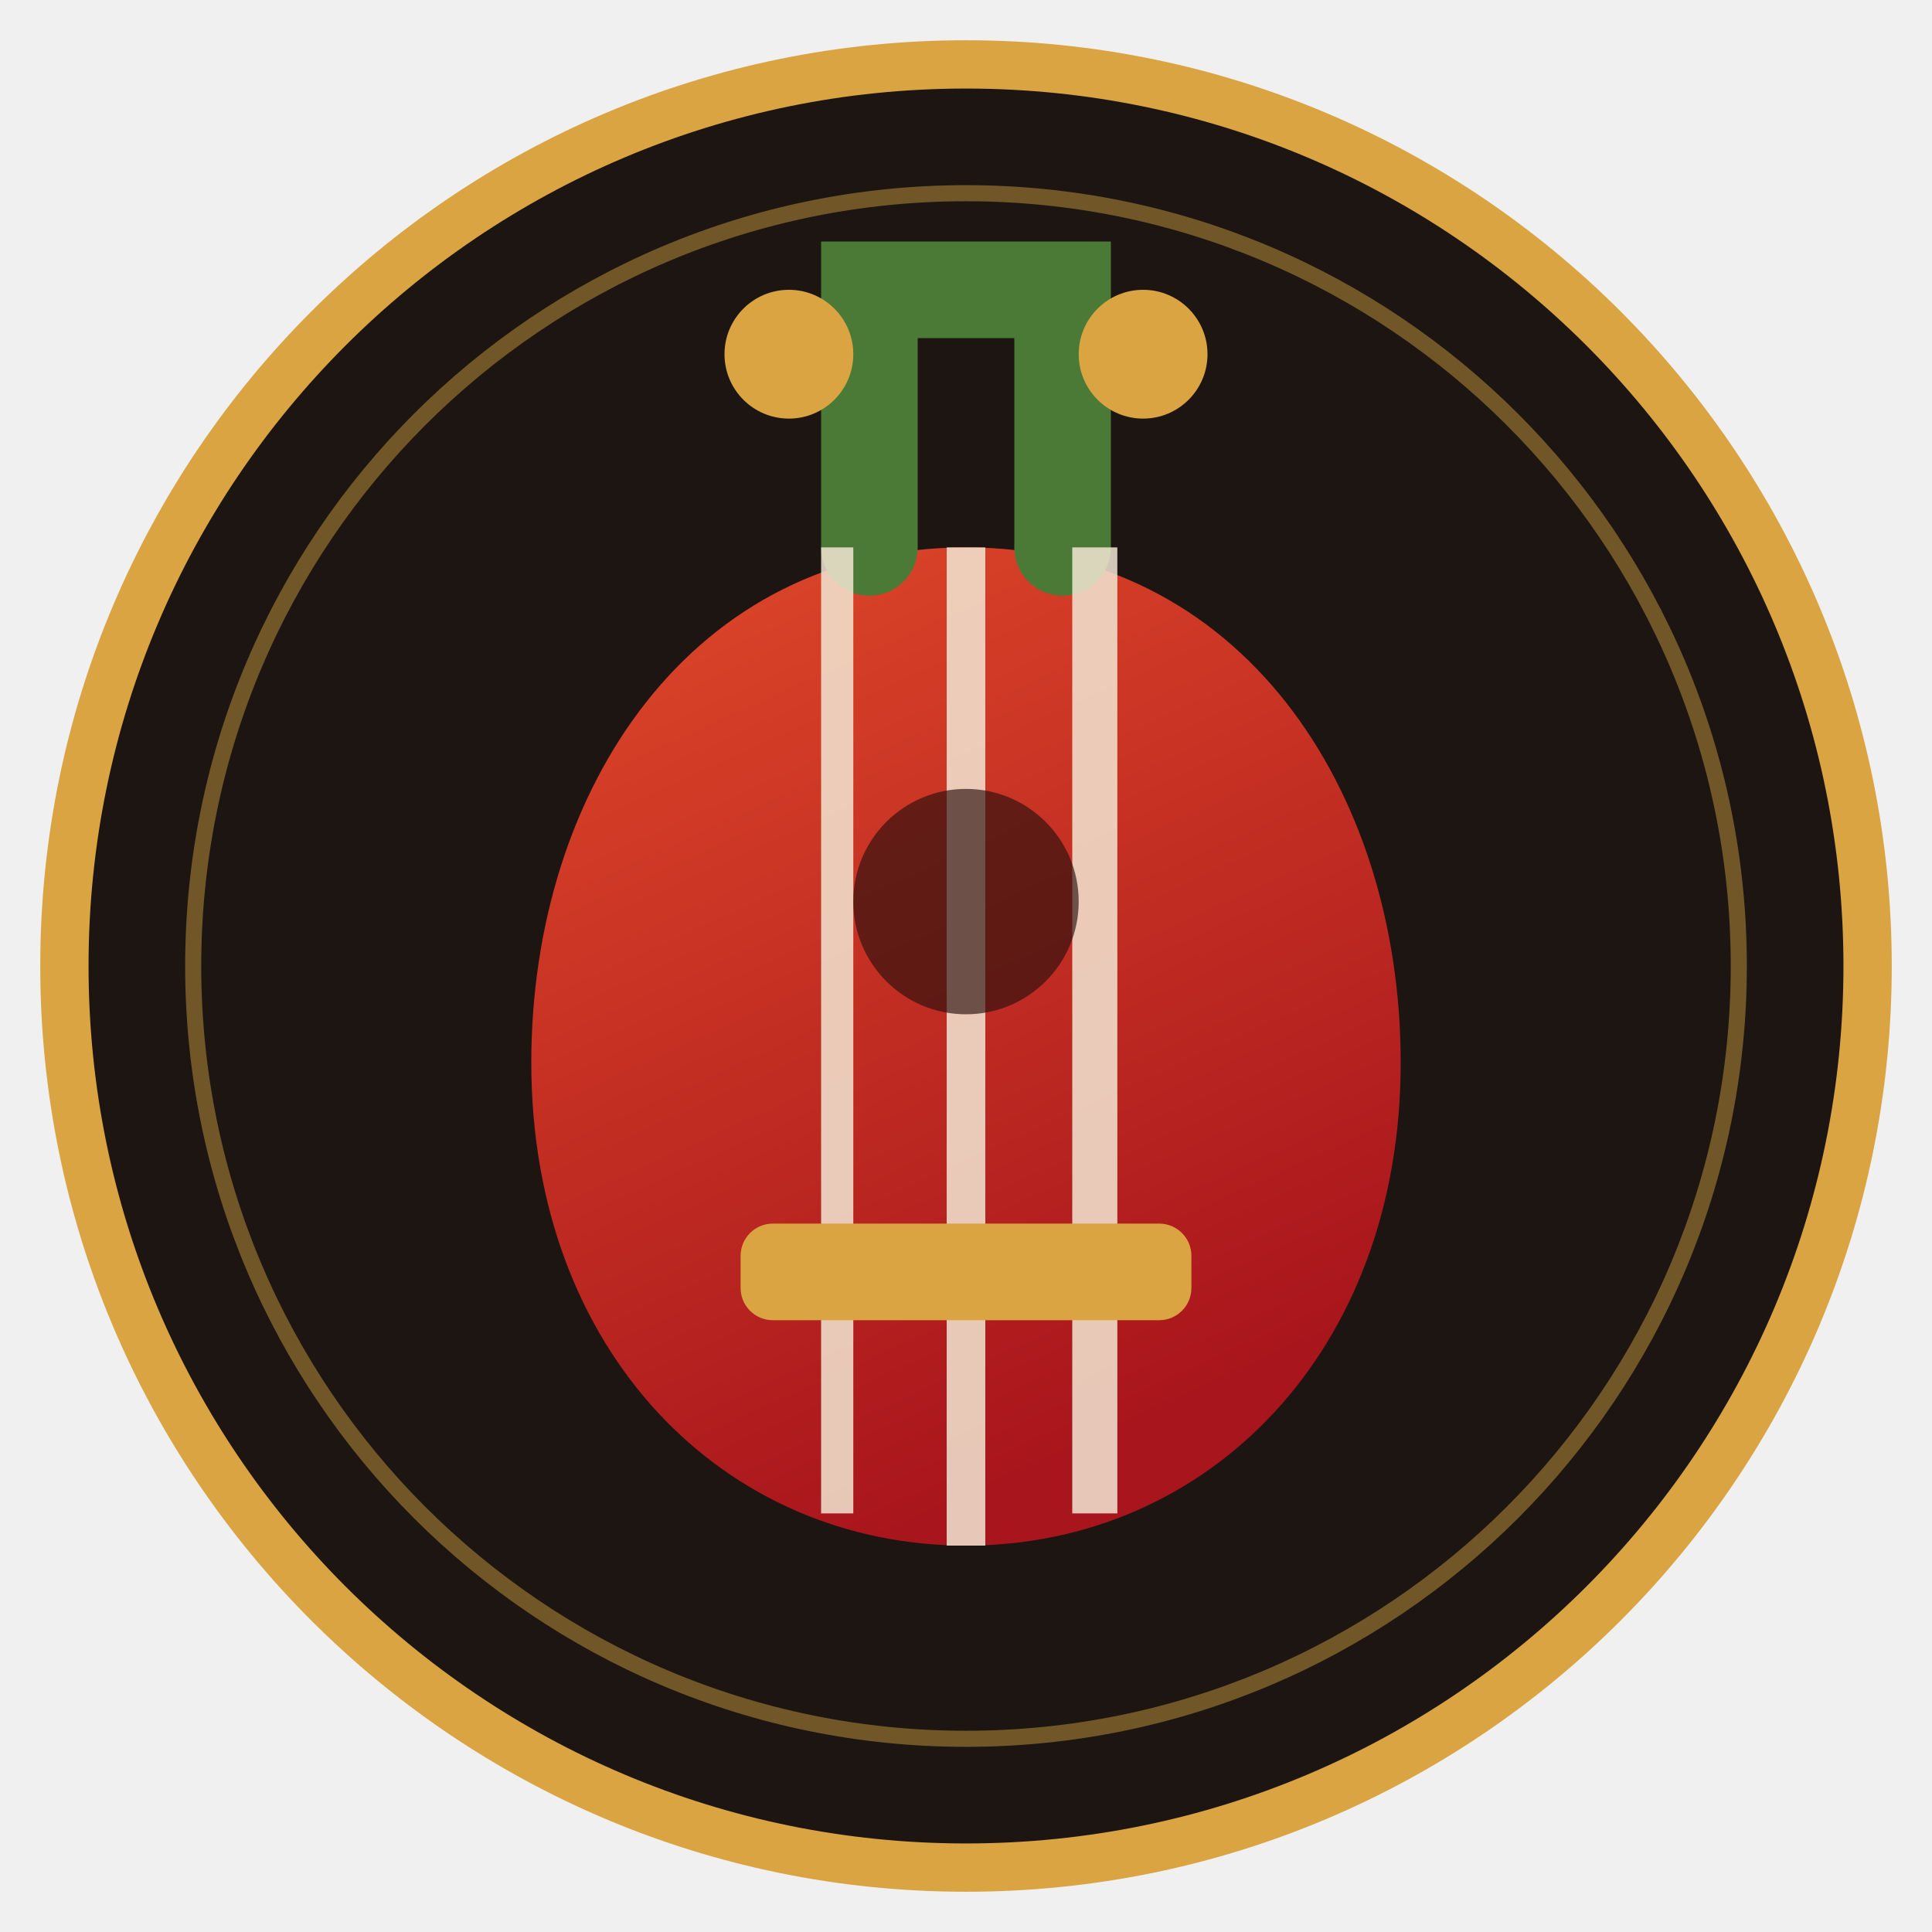
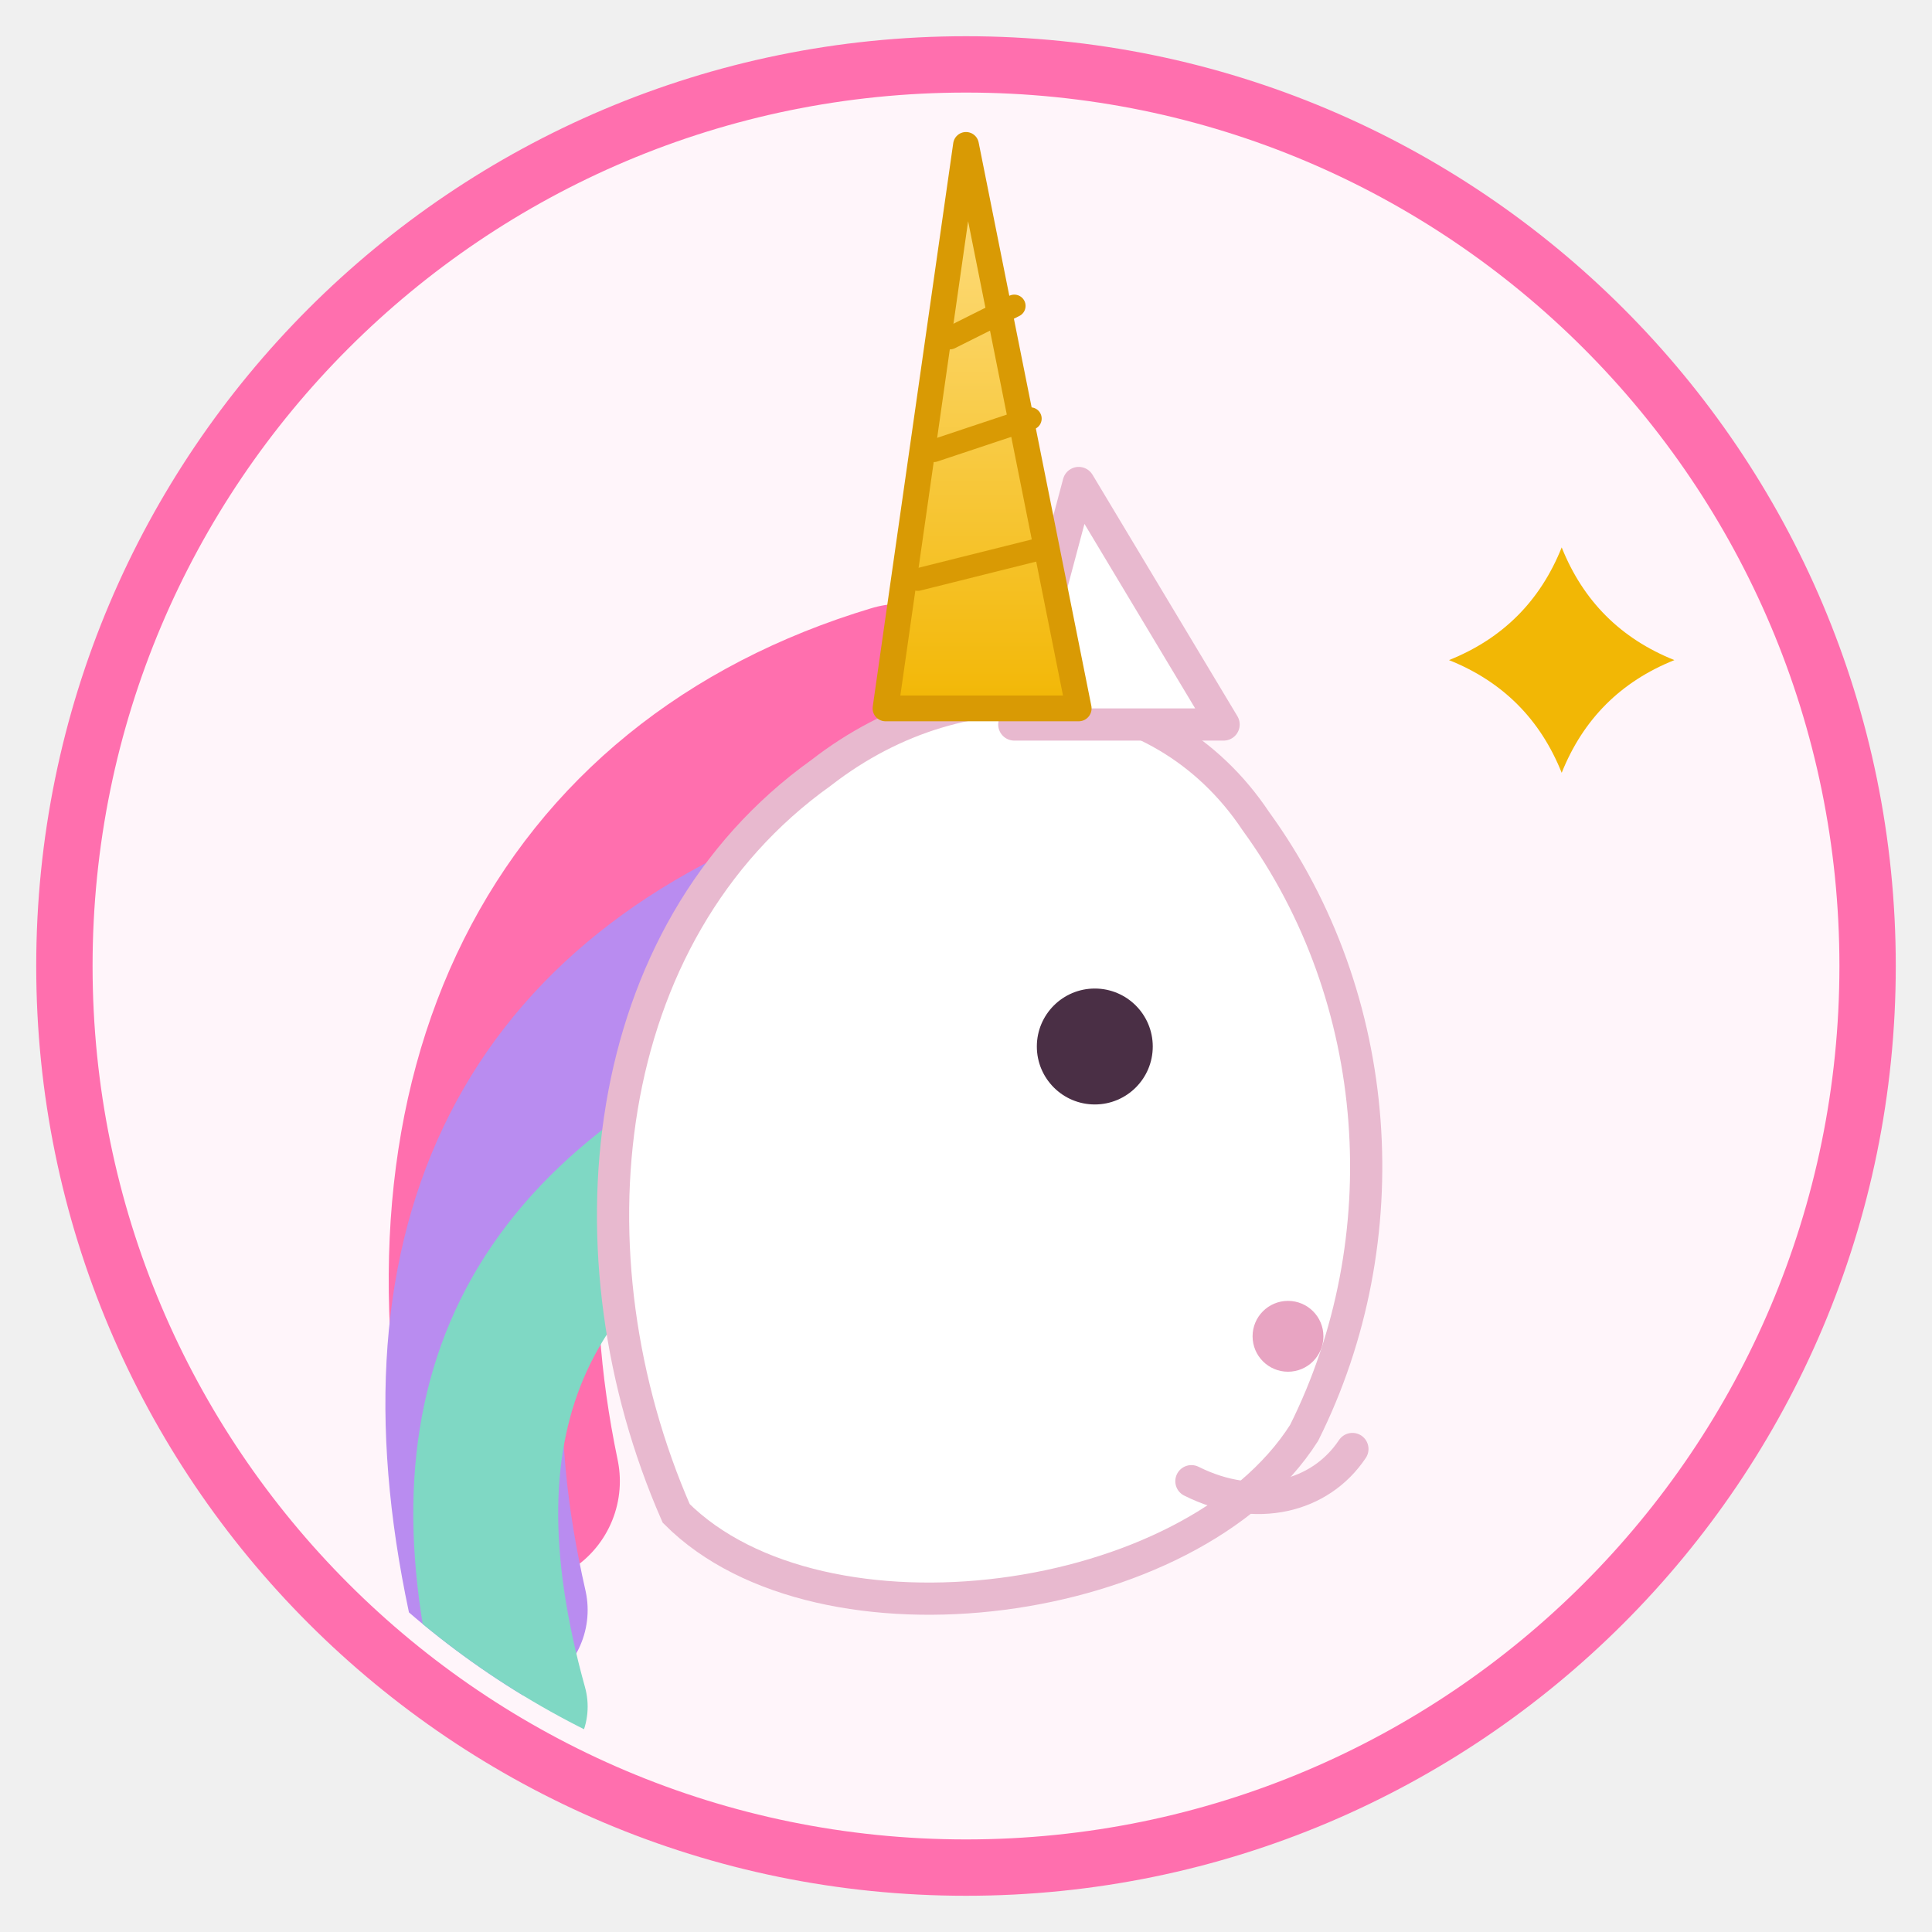
<svg xmlns="http://www.w3.org/2000/svg" viewBox="0 0 120 120" role="img" aria-label="Hot Sauce Guitar Kitchen">
  <defs>
-     <linearGradient id="pep" x1="0" y1="0" x2=".4" y2="1">
-       <stop offset="0" stop-color="#e0492a" />
-       <stop offset="1" stop-color="#a8151c" />
+     <clipPath id="badge">
+       <circle cx="60" cy="60" r="53" />
+     </clipPath>
+     <linearGradient id="horn" x1="0" y1="1" x2="0" y2="0">
+       <stop offset="0" stop-color="#f2b705" />
+       <stop offset="1" stop-color="#ffe08a" />
    </linearGradient>
  </defs>
-   <circle cx="60" cy="60" r="56" fill="#1c1512" stroke="#d9a441" stroke-width="3" />
-   <circle cx="60" cy="60" r="48" fill="none" stroke="#d9a441" stroke-width="1" opacity=".45" />
-   <path d="M60 34 c17 0 27 15 27 32 0 18-12 30-27 30 -15 0-27-12-27-30 0-17 10-32 27-32 Z" fill="url(#pep)" />
-   <path d="M54 34 l0-16 12 0 0 16" fill="none" stroke="#4a7a35" stroke-width="6" stroke-linecap="round" />
-   <circle cx="49" cy="22" r="4" fill="#d9a441" />
-   <circle cx="71" cy="22" r="4" fill="#d9a441" />
-   <line x1="52" y1="34" x2="52" y2="94" stroke="#f2e6d2" stroke-width="2" opacity=".85" />
-   <line x1="60" y1="34" x2="60" y2="96" stroke="#f2e6d2" stroke-width="2.4" opacity=".85" />
-   <line x1="68" y1="34" x2="68" y2="94" stroke="#f2e6d2" stroke-width="2.8" opacity=".85" />
-   <rect x="46" y="76" width="28" height="6" rx="2" fill="#d9a441" />
-   <circle cx="60" cy="56" r="7" fill="#2a0f0c" opacity=".65" />
+   <circle cx="60" cy="60" r="56" fill="#fff5fa" stroke="#ff6fae" stroke-width="3.5" />
+   <g clip-path="url(#badge)">
+     <path d="M56 44 C36 50 27 68 32 92" fill="none" stroke="#ff6fae" stroke-width="13" stroke-linecap="round" />
+     <path d="M52 56 C33 63 26 78 31 100" fill="none" stroke="#b98cf0" stroke-width="11" stroke-linecap="round" />
+     <path d="M50 68 C32 76 27 88 32 106" fill="none" stroke="#7fd8c4" stroke-width="9" stroke-linecap="round" />
+     <path d="M42 94 C35 78 37 58 51 48 C60 41 72 42 78 51 C86 62 87 77 81 89 C74 100 51 103 42 94 Z" fill="#ffffff" stroke="#e8b9cf" stroke-width="2" />
+     <path d="M63 45 L67 30 L76 45 Z" fill="#ffffff" stroke="#e8b9cf" stroke-width="2" stroke-linejoin="round" />
+     <path d="M55 44 L60 9 L67 44 Z" fill="url(#horn)" stroke="#d99a04" stroke-width="1.6" stroke-linejoin="round" />
+     <path d="M57 36 L65 34 M58 28 L64 26 M59 21 L63 19" stroke="#d99a04" stroke-width="1.4" stroke-linecap="round" />
+     <circle cx="68" cy="65" r="3.6" fill="#4a2f45" />
+     <circle cx="80" cy="83" r="2.2" fill="#e8a4c2" />
+     <path d="M74 92 C78 94 82 93 84 90" fill="none" stroke="#e8b9cf" stroke-width="2" stroke-linecap="round" />
+   </g>
+   <path d="M97 34 Q99 39, 104 41 Q99 43, 97 48 Q95 43, 90 41 Q95 39, 97 34 Z" fill="#f2b705" />
</svg>
